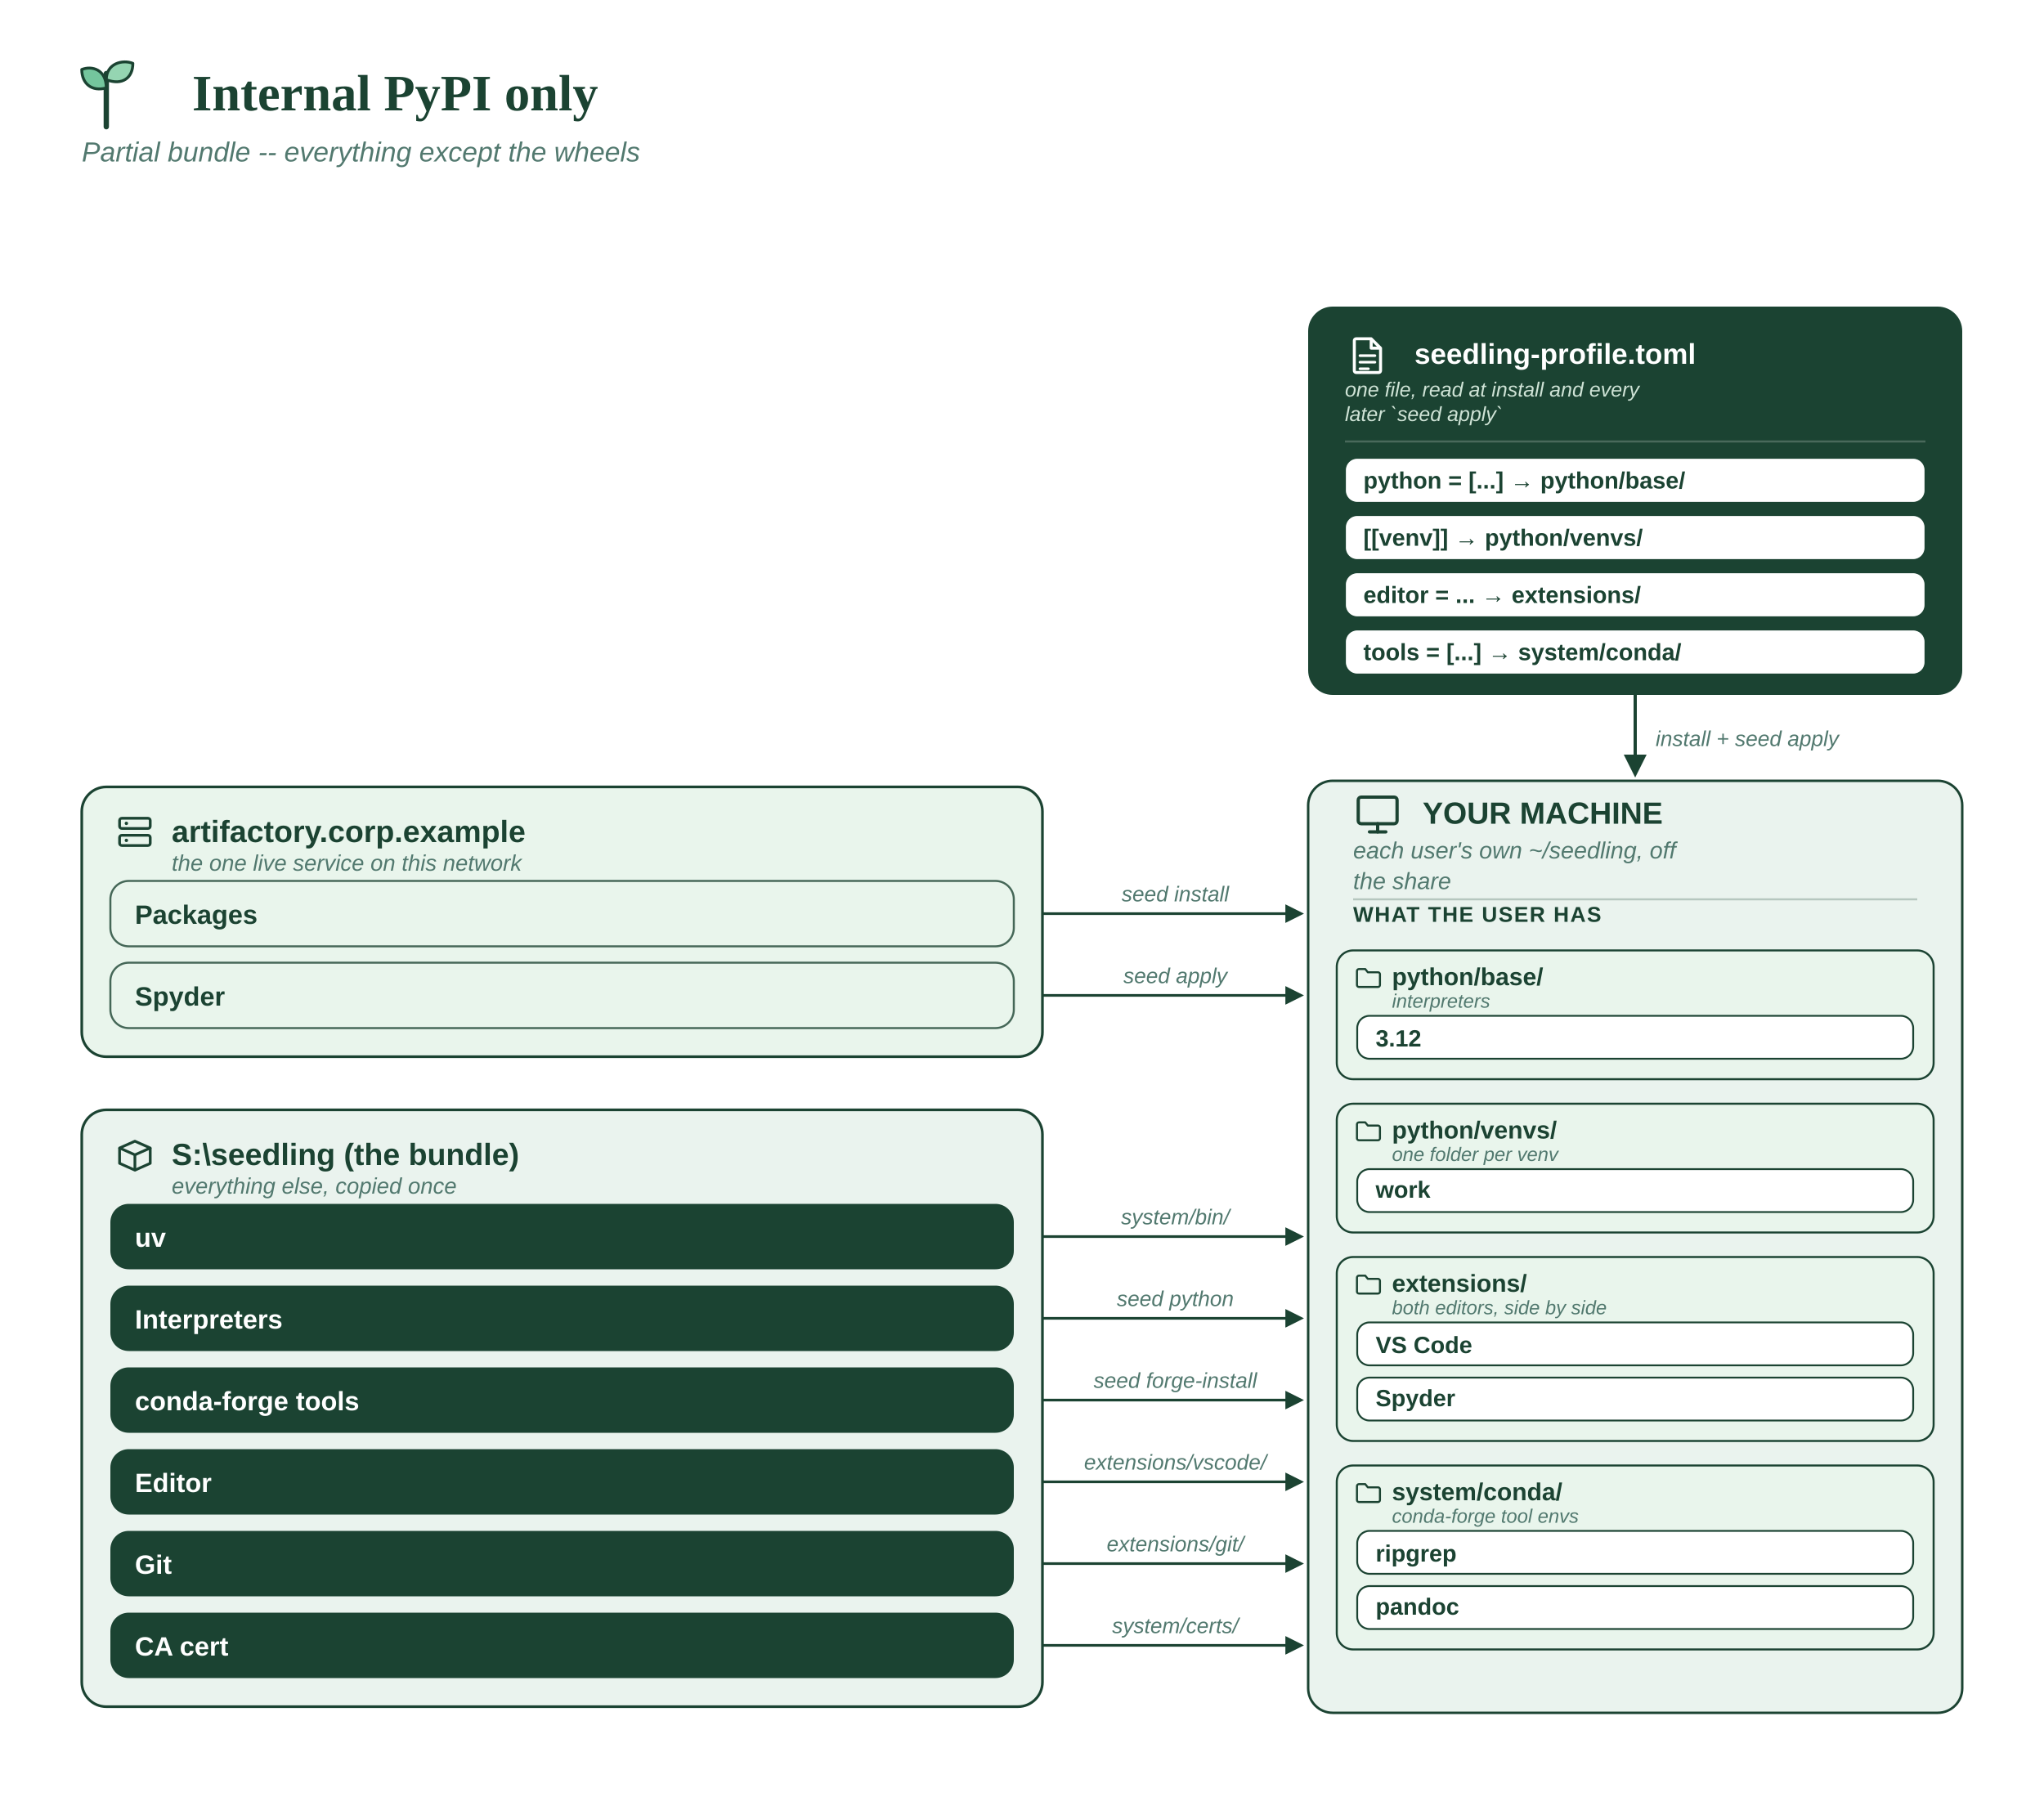
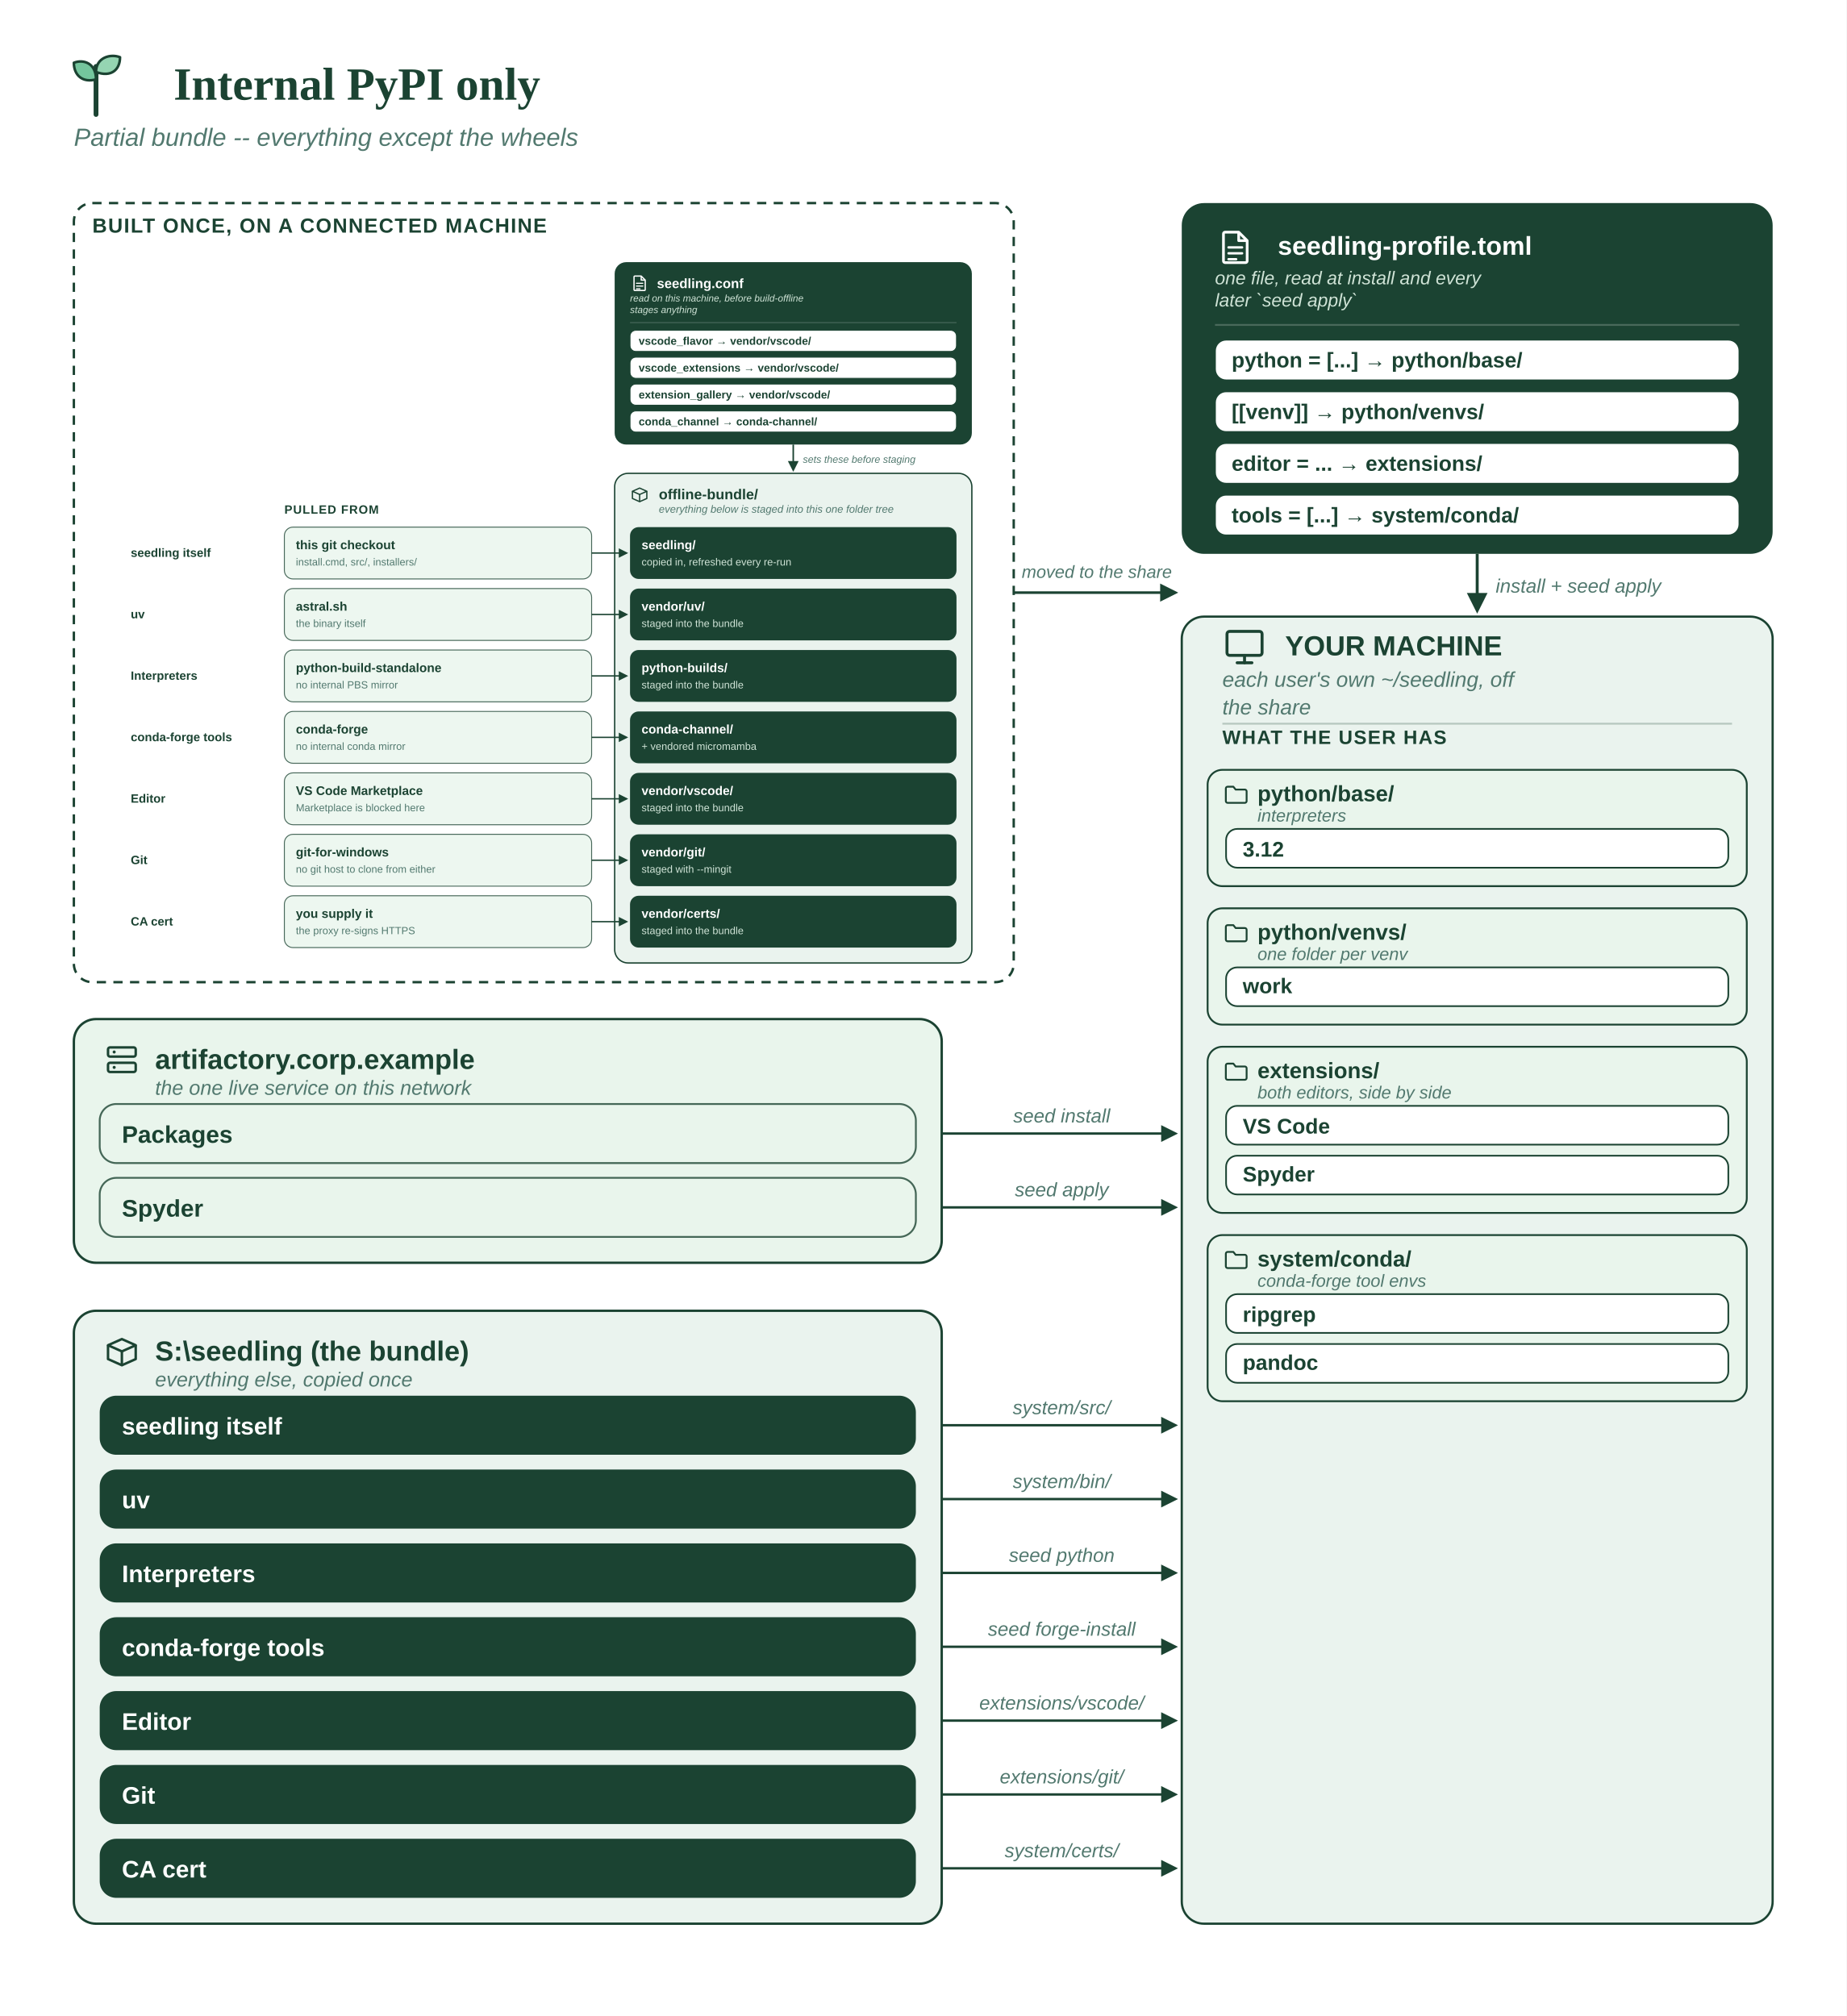
- <svg xmlns="http://www.w3.org/2000/svg" viewBox="0 0 1000 888" font-family="Arial, Helvetica, sans-serif">
+ <svg xmlns="http://www.w3.org/2000/svg" viewBox="0 0 1000 1092" font-family="Arial, Helvetica, sans-serif">
  <defs>
    <defs>
      <style>
      .head  { font-family: Georgia, 'Times New Roman', serif; }
      .body  { font-family: Arial, Helvetica, sans-serif; }
      .fg    { fill: #1B4332; }
      .fw    { fill: #FFFFFF; }
      .fmute { fill: #52796F; }
    </style>
      <marker id="arrow" markerWidth="7" markerHeight="7" refX="5.5" refY="3.5" orient="auto">
        <path d="M0,0 L7,3.5 L0,7 Z" fill="#1B4332" />
      </marker>
      <symbol id="ic-cloud" viewBox="0 0 24 24">
        <path d="M6.5 18 C3.5 18 2 15.8 2 13.8 C2 11.6 3.8 10 5.8 10.1 C6.4 7.6 8.7 6 11.2 6.3 C13.6 6.6 15.4 8.6 15.5 11 C17.9 11.1 20 13 20 15.3 C20 17.4 18.2 18 17 18 Z" fill="none" stroke="currentColor" stroke-width="1.6" stroke-linejoin="round" />
      </symbol>
      <symbol id="ic-box" viewBox="0 0 24 24">
        <path d="M3 8 L12 4 L21 8 L12 12 Z" fill="none" stroke="currentColor" stroke-width="1.6" stroke-linejoin="round" />
        <path d="M3 8 V17 L12 21 V12" fill="none" stroke="currentColor" stroke-width="1.6" stroke-linejoin="round" />
        <path d="M21 8 V17 L12 21" fill="none" stroke="currentColor" stroke-width="1.6" stroke-linejoin="round" />
      </symbol>
      <symbol id="ic-server" viewBox="0 0 24 24">
        <rect x="3" y="4" width="18" height="6" rx="1.3" fill="none" stroke="currentColor" stroke-width="1.6" />
        <rect x="3" y="14" width="18" height="6" rx="1.3" fill="none" stroke="currentColor" stroke-width="1.6" />
        <circle cx="7" cy="7" r="1" fill="currentColor" />
        <circle cx="7" cy="17" r="1" fill="currentColor" />
      </symbol>
      <symbol id="ic-monitor" viewBox="0 0 24 24">
        <rect x="2.5" y="4" width="19" height="13" rx="1.4" fill="none" stroke="currentColor" stroke-width="1.6" />
        <line x1="8" y1="21" x2="16" y2="21" stroke="currentColor" stroke-width="1.6" stroke-linecap="round" />
        <line x1="12" y1="17" x2="12" y2="21" stroke="currentColor" stroke-width="1.6" stroke-linecap="round" />
      </symbol>
      <symbol id="ic-folder" viewBox="0 0 24 24">
        <path d="M3 6.5 C3 5.7 3.7 5 4.5 5 H9.5 L11.5 7.5 H19.5 C20.3 7.5 21 8.2 21 9 V17.5 C21 18.3 20.3 19 19.5 19 H4.5 C3.7 19 3 18.3 3 17.5 Z" fill="none" stroke="currentColor" stroke-width="1.6" stroke-linejoin="round" />
      </symbol>
      <symbol id="ic-doc" viewBox="0 0 24 24">
        <path d="M6 3 H14 L19 8 V20 C19 20.6 18.6 21 18 21 H6 C5.4 21 5 20.6 5 20 V4 C5 3.4 5.4 3 6 3 Z" fill="none" stroke="currentColor" stroke-width="1.6" stroke-linejoin="round" />
        <path d="M14 3 V8 H19" fill="none" stroke="currentColor" stroke-width="1.6" stroke-linejoin="round" />
        <line x1="8" y1="12" x2="16" y2="12" stroke="currentColor" stroke-width="1.4" stroke-linecap="round" />
        <line x1="8" y1="15.5" x2="16" y2="15.5" stroke="currentColor" stroke-width="1.4" stroke-linecap="round" />
        <line x1="8" y1="19" x2="12.5" y2="19" stroke="currentColor" stroke-width="1.4" stroke-linecap="round" />
      </symbol>
    </defs>
  </defs>
-   <rect x="0" y="0" width="1000" height="888" fill="#FFFFFF" />
+   <rect x="0" y="0" width="1000" height="1092" fill="#FFFFFF" />
  <g transform="translate(40,20)">
    <path d="M12 42 V16" stroke="#1B4332" stroke-width="2.6" stroke-linecap="round" fill="none" />
    <path d="M12 23 C12 14 5 12 0 14 C0 21 5 25 12 23 Z" fill="#74C69D" stroke="#1B4332" stroke-width="1.4" stroke-linejoin="round" />
    <path d="M12 19 C12 11 20 9 25 11 C25 18 20 22 12 19 Z" fill="#95D5B2" stroke="#1B4332" stroke-width="1.4" stroke-linejoin="round" />
  </g>
  <text x="94" y="54" class="head fg" font-size="25" font-weight="700">Internal PyPI only</text>
  <text x="40" y="79" class="body fmute" font-size="13.5" font-style="italic">Partial bundle -- everything except the wheels</text>
-   <rect x="640" y="150" width="320" height="190" rx="12" fill="#1B4332" />
-   <use href="#ic-doc" x="658" y="163" width="22" height="22" color="#FFFFFF" />
-   <text x="692" y="178" class="body fw" font-size="14.0" font-weight="700">seedling-profile.toml</text>
-   <text x="658" y="194" class="body" fill="#CFE3D6" font-size="10" font-style="italic">one file, read at install and every</text>
-   <text x="658" y="206" class="body" fill="#CFE3D6" font-size="10" font-style="italic">later `seed apply`</text>
-   <line x1="658" y1="216" x2="942" y2="216" stroke="#FFFFFF" stroke-width="1" opacity="0.2" />
-   <rect x="658" y="224" width="284" height="22" rx="6" fill="#FFFFFF" stroke="#1B4332" stroke-width="0.9" />
-   <text x="667" y="239" class="body fg" font-size="11.5" font-weight="600">python = [...]  →  python/base/</text>
-   <rect x="658" y="252" width="284" height="22" rx="6" fill="#FFFFFF" stroke="#1B4332" stroke-width="0.9" />
-   <text x="667" y="267" class="body fg" font-size="11.5" font-weight="600">[[venv]]  →  python/venvs/</text>
-   <rect x="658" y="280" width="284" height="22" rx="6" fill="#FFFFFF" stroke="#1B4332" stroke-width="0.9" />
-   <text x="667" y="295" class="body fg" font-size="11.5" font-weight="600">editor = ...  →  extensions/</text>
-   <rect x="658" y="308" width="284" height="22" rx="6" fill="#FFFFFF" stroke="#1B4332" stroke-width="0.9" />
-   <text x="667" y="323" class="body fg" font-size="11.5" font-weight="600">tools = [...]  →  system/conda/</text>
-   <line x1="800" y1="340" x2="800" y2="378" stroke="#1B4332" stroke-width="1.6" marker-end="url(#arrow)" />
-   <text x="810" y="365" class="body fmute" font-size="10.5" font-style="italic">install + seed apply</text>
-   <rect x="640" y="382" width="320" height="456" rx="12" fill="#EAF3EE" stroke="#1B4332" stroke-width="1.2" />
-   <use href="#ic-monitor" x="662" y="386" width="24" height="24" color="#1B4332" />
-   <text x="696" y="403" class="body fg" font-size="15" font-weight="700">YOUR MACHINE</text>
-   <text x="662" y="420" class="body fmute" font-size="11.5" font-style="italic">each user's own ~/seedling, off</text>
-   <text x="662" y="435" class="body fmute" font-size="11.5" font-style="italic">the share</text>
-   <line x1="662" y1="440" x2="938" y2="440" stroke="#1B4332" stroke-width="1" opacity="0.25" />
-   <text x="662" y="451" class="body fg" font-size="10.5" font-weight="700" letter-spacing="0.6">WHAT THE USER HAS</text>
-   <rect x="654" y="465" width="292" height="63" rx="8" fill="#E9F5EC" stroke="#1B4332" stroke-width="1" />
-   <use href="#ic-folder" x="662" y="471" width="15" height="15" color="#1B4332" />
-   <text x="681" y="482" class="body fg" font-size="12.0" font-weight="700">python/base/</text>
-   <text x="681" y="493" class="body fmute" font-size="9.5" font-style="italic">interpreters</text>
-   <rect x="664" y="497" width="272" height="21" rx="6" fill="#FFFFFF" stroke="#1B4332" stroke-width="0.9" />
-   <text x="673" y="512" class="body fg" font-size="11.5" font-weight="600">3.12</text>
-   <rect x="654" y="540" width="292" height="63" rx="8" fill="#E9F5EC" stroke="#1B4332" stroke-width="1" />
-   <use href="#ic-folder" x="662" y="546" width="15" height="15" color="#1B4332" />
-   <text x="681" y="557" class="body fg" font-size="12.0" font-weight="700">python/venvs/</text>
-   <text x="681" y="568" class="body fmute" font-size="9.5" font-style="italic">one folder per venv</text>
-   <rect x="664" y="572" width="272" height="21" rx="6" fill="#FFFFFF" stroke="#1B4332" stroke-width="0.9" />
-   <text x="673" y="586" class="body fg" font-size="11.5" font-weight="600">work</text>
-   <rect x="654" y="615" width="292" height="90" rx="8" fill="#E9F5EC" stroke="#1B4332" stroke-width="1" />
-   <use href="#ic-folder" x="662" y="621" width="15" height="15" color="#1B4332" />
-   <text x="681" y="632" class="body fg" font-size="12.0" font-weight="700">extensions/</text>
-   <text x="681" y="643" class="body fmute" font-size="9.5" font-style="italic">both editors, side by side</text>
-   <rect x="664" y="647" width="272" height="21" rx="6" fill="#FFFFFF" stroke="#1B4332" stroke-width="0.9" />
-   <text x="673" y="662" class="body fg" font-size="11.5" font-weight="600">VS Code</text>
-   <rect x="664" y="674" width="272" height="21" rx="6" fill="#FFFFFF" stroke="#1B4332" stroke-width="0.9" />
-   <text x="673" y="688" class="body fg" font-size="11.5" font-weight="600">Spyder</text>
-   <rect x="654" y="717" width="292" height="90" rx="8" fill="#E9F5EC" stroke="#1B4332" stroke-width="1" />
-   <use href="#ic-folder" x="662" y="723" width="15" height="15" color="#1B4332" />
-   <text x="681" y="734" class="body fg" font-size="12.0" font-weight="700">system/conda/</text>
-   <text x="681" y="745" class="body fmute" font-size="9.5" font-style="italic">conda-forge tool envs</text>
-   <rect x="664" y="749" width="272" height="21" rx="6" fill="#FFFFFF" stroke="#1B4332" stroke-width="0.9" />
-   <text x="673" y="764" class="body fg" font-size="11.5" font-weight="600">ripgrep</text>
-   <rect x="664" y="776" width="272" height="21" rx="6" fill="#FFFFFF" stroke="#1B4332" stroke-width="0.9" />
-   <text x="673" y="790" class="body fg" font-size="11.5" font-weight="600">pandoc</text>
-   <rect x="40" y="385" width="470" height="132" rx="12" fill="#E9F5EC" stroke="#1B4332" stroke-width="1.3" />
-   <use href="#ic-server" x="56" y="397" width="20" height="20" color="#1B4332" />
-   <text x="84" y="412" class="body fg" font-size="15.0" font-weight="700">artifactory.corp.example</text>
-   <text x="84" y="426" class="body fmute" font-size="11.0" font-style="italic">the one live service on this network</text>
-   <rect x="54" y="431" width="442" height="32" rx="9" fill="#E9F5EC" stroke="#1B4332" stroke-width="1" opacity="0.8" />
-   <text x="66" y="452" class="body fg" font-size="13.0" font-weight="700">Packages</text>
-   <line x1="510" y1="447" x2="636" y2="447" stroke="#1B4332" stroke-width="1.3" marker-end="url(#arrow)" />
-   <text x="575" y="441" text-anchor="middle" class="body fmute" font-size="10.5" font-style="italic">seed install</text>
-   <rect x="54" y="471" width="442" height="32" rx="9" fill="#E9F5EC" stroke="#1B4332" stroke-width="1" opacity="0.8" />
-   <text x="66" y="492" class="body fg" font-size="13.0" font-weight="700">Spyder</text>
-   <line x1="510" y1="487" x2="636" y2="487" stroke="#1B4332" stroke-width="1.3" marker-end="url(#arrow)" />
-   <text x="575" y="481" text-anchor="middle" class="body fmute" font-size="10.5" font-style="italic">seed apply</text>
-   <rect x="40" y="543" width="470" height="292" rx="12" fill="#EAF3EE" stroke="#1B4332" stroke-width="1.3" />
-   <use href="#ic-box" x="56" y="555" width="20" height="20" color="#1B4332" />
-   <text x="84" y="570" class="body fg" font-size="15.0" font-weight="700">S:\seedling (the bundle)</text>
-   <text x="84" y="584" class="body fmute" font-size="11.0" font-style="italic">everything else, copied once</text>
-   <rect x="54" y="589" width="442" height="32" rx="9" fill="#1B4332" />
-   <text x="66" y="610" class="body fw" font-size="13.0" font-weight="700">uv</text>
-   <line x1="510" y1="605" x2="636" y2="605" stroke="#1B4332" stroke-width="1.3" marker-end="url(#arrow)" />
-   <text x="575" y="599" text-anchor="middle" class="body fmute" font-size="10.5" font-style="italic">system/bin/</text>
-   <rect x="54" y="629" width="442" height="32" rx="9" fill="#1B4332" />
-   <text x="66" y="650" class="body fw" font-size="13.0" font-weight="700">Interpreters</text>
-   <line x1="510" y1="645" x2="636" y2="645" stroke="#1B4332" stroke-width="1.3" marker-end="url(#arrow)" />
-   <text x="575" y="639" text-anchor="middle" class="body fmute" font-size="10.5" font-style="italic">seed python</text>
-   <rect x="54" y="669" width="442" height="32" rx="9" fill="#1B4332" />
-   <text x="66" y="690" class="body fw" font-size="13.0" font-weight="700">conda-forge tools</text>
-   <line x1="510" y1="685" x2="636" y2="685" stroke="#1B4332" stroke-width="1.3" marker-end="url(#arrow)" />
-   <text x="575" y="679" text-anchor="middle" class="body fmute" font-size="10.5" font-style="italic">seed forge-install</text>
-   <rect x="54" y="709" width="442" height="32" rx="9" fill="#1B4332" />
-   <text x="66" y="730" class="body fw" font-size="13.0" font-weight="700">Editor</text>
-   <line x1="510" y1="725" x2="636" y2="725" stroke="#1B4332" stroke-width="1.3" marker-end="url(#arrow)" />
-   <text x="575" y="719" text-anchor="middle" class="body fmute" font-size="10.5" font-style="italic">extensions/vscode/</text>
-   <rect x="54" y="749" width="442" height="32" rx="9" fill="#1B4332" />
-   <text x="66" y="770" class="body fw" font-size="13.0" font-weight="700">Git</text>
-   <line x1="510" y1="765" x2="636" y2="765" stroke="#1B4332" stroke-width="1.3" marker-end="url(#arrow)" />
-   <text x="575" y="759" text-anchor="middle" class="body fmute" font-size="10.5" font-style="italic">extensions/git/</text>
-   <rect x="54" y="789" width="442" height="32" rx="9" fill="#1B4332" />
-   <text x="66" y="810" class="body fw" font-size="13.0" font-weight="700">CA cert</text>
-   <line x1="510" y1="805" x2="636" y2="805" stroke="#1B4332" stroke-width="1.3" marker-end="url(#arrow)" />
-   <text x="575" y="799" text-anchor="middle" class="body fmute" font-size="10.5" font-style="italic">system/certs/</text>
+   <rect x="40" y="110" width="509" height="422" rx="10" fill="none" stroke="#1B4332" stroke-width="1.3" stroke-dasharray="5 4" />
+   <text x="50" y="126" class="body fg" font-size="11" font-weight="700" letter-spacing="0.6">BUILT ONCE, ON A CONNECTED MACHINE</text>
+   <g transform="translate(50.0,142.0) scale(0.52)">
+     <rect x="544" y="0" width="372" height="190" rx="12" fill="#1B4332" />
+     <use href="#ic-doc" x="560" y="12" width="20" height="20" color="#FFFFFF" />
+     <text x="588" y="27" class="body fw" font-size="14" font-weight="700">seedling.conf</text>
+     <text x="560" y="41" class="body" fill="#CFE3D6" font-size="10" font-style="italic">read on this machine, before build-offline</text>
+     <text x="560" y="53" class="body" fill="#CFE3D6" font-size="10" font-style="italic">stages anything</text>
+     <line x1="560" y1="63" x2="900" y2="63" stroke="#FFFFFF" stroke-width="1" opacity="0.2" />
+     <rect x="560" y="71" width="340" height="22" rx="6" fill="#FFFFFF" stroke="#1B4332" stroke-width="0.9" />
+     <text x="569" y="86" class="body fg" font-size="11.5" font-weight="600">vscode_flavor  →  vendor/vscode/</text>
+     <rect x="560" y="99" width="340" height="22" rx="6" fill="#FFFFFF" stroke="#1B4332" stroke-width="0.9" />
+     <text x="569" y="114" class="body fg" font-size="11.5" font-weight="600">vscode_extensions  →  vendor/vscode/</text>
+     <rect x="560" y="127" width="340" height="22" rx="6" fill="#FFFFFF" stroke="#1B4332" stroke-width="0.9" />
+     <text x="569" y="142" class="body fg" font-size="11.5" font-weight="600">extension_gallery  →  vendor/vscode/</text>
+     <rect x="560" y="155" width="340" height="22" rx="6" fill="#FFFFFF" stroke="#1B4332" stroke-width="0.9" />
+     <text x="569" y="170" class="body fg" font-size="11.5" font-weight="600">conda_channel  →  conda-channel/</text>
+     <line x1="730" y1="190" x2="730" y2="216" stroke="#1B4332" stroke-width="1.6" marker-end="url(#arrow)" />
+     <text x="740" y="209" class="body fmute" font-size="10.5" font-style="italic">sets these before staging</text>
+     <text x="200" y="262" class="body fg" font-size="12.5" font-weight="700" letter-spacing="0.8">PULLED FROM</text>
+     <rect x="544" y="220" width="372" height="510" rx="14" fill="#EAF3EE" stroke="#1B4332" stroke-width="1.4" />
+     <use href="#ic-box" x="560" y="232" width="20" height="20" color="#1B4332" />
+     <text x="590" y="247" class="body fg" font-size="15" font-weight="700">offline-bundle/</text>
+     <text x="590" y="261" class="body fmute" font-size="11" font-style="italic">everything below is staged into this one folder tree</text>
+     <text x="40" y="307" class="body fg" font-size="12.5" font-weight="700">seedling itself</text>
+     <rect x="200" y="276" width="320" height="54" rx="9" fill="#E9F5EC" stroke="#1B4332" stroke-width="1" opacity="0.8" />
+     <text x="212" y="299" class="body fg" font-size="13.0" font-weight="700">this git checkout</text>
+     <text x="212" y="316" class="body" fill="#52796F" font-size="10.8">install.cmd, src/, installers/</text>
+     <rect x="560" y="276" width="340" height="54" rx="9" fill="#1B4332" />
+     <text x="572" y="299" class="body fw" font-size="13.0" font-weight="700">seedling/</text>
+     <text x="572" y="316" class="body" fill="#CFE3D6" font-size="10.8">copied in, refreshed every re-run</text>
+     <line x1="520" y1="303" x2="556" y2="303" stroke="#1B4332" stroke-width="1.4" marker-end="url(#arrow)" />
+     <text x="40" y="371" class="body fg" font-size="12.5" font-weight="700">uv</text>
+     <rect x="200" y="340" width="320" height="54" rx="9" fill="#E9F5EC" stroke="#1B4332" stroke-width="1" opacity="0.8" />
+     <text x="212" y="363" class="body fg" font-size="13.0" font-weight="700">astral.sh</text>
+     <text x="212" y="380" class="body" fill="#52796F" font-size="10.8">the binary itself</text>
+     <rect x="560" y="340" width="340" height="54" rx="9" fill="#1B4332" />
+     <text x="572" y="363" class="body fw" font-size="13.0" font-weight="700">vendor/uv/</text>
+     <text x="572" y="380" class="body" fill="#CFE3D6" font-size="10.8">staged into the bundle</text>
+     <line x1="520" y1="367" x2="556" y2="367" stroke="#1B4332" stroke-width="1.4" marker-end="url(#arrow)" />
+     <text x="40" y="435" class="body fg" font-size="12.5" font-weight="700">Interpreters</text>
+     <rect x="200" y="404" width="320" height="54" rx="9" fill="#E9F5EC" stroke="#1B4332" stroke-width="1" opacity="0.8" />
+     <text x="212" y="427" class="body fg" font-size="13.0" font-weight="700">python-build-standalone</text>
+     <text x="212" y="444" class="body" fill="#52796F" font-size="10.8">no internal PBS mirror</text>
+     <rect x="560" y="404" width="340" height="54" rx="9" fill="#1B4332" />
+     <text x="572" y="427" class="body fw" font-size="13.0" font-weight="700">python-builds/</text>
+     <text x="572" y="444" class="body" fill="#CFE3D6" font-size="10.8">staged into the bundle</text>
+     <line x1="520" y1="431" x2="556" y2="431" stroke="#1B4332" stroke-width="1.4" marker-end="url(#arrow)" />
+     <text x="40" y="499" class="body fg" font-size="12.5" font-weight="700">conda-forge tools</text>
+     <rect x="200" y="468" width="320" height="54" rx="9" fill="#E9F5EC" stroke="#1B4332" stroke-width="1" opacity="0.8" />
+     <text x="212" y="491" class="body fg" font-size="13.0" font-weight="700">conda-forge</text>
+     <text x="212" y="508" class="body" fill="#52796F" font-size="10.8">no internal conda mirror</text>
+     <rect x="560" y="468" width="340" height="54" rx="9" fill="#1B4332" />
+     <text x="572" y="491" class="body fw" font-size="13.0" font-weight="700">conda-channel/</text>
+     <text x="572" y="508" class="body" fill="#CFE3D6" font-size="10.8">+ vendored micromamba</text>
+     <line x1="520" y1="495" x2="556" y2="495" stroke="#1B4332" stroke-width="1.4" marker-end="url(#arrow)" />
+     <text x="40" y="563" class="body fg" font-size="12.5" font-weight="700">Editor</text>
+     <rect x="200" y="532" width="320" height="54" rx="9" fill="#E9F5EC" stroke="#1B4332" stroke-width="1" opacity="0.8" />
+     <text x="212" y="555" class="body fg" font-size="13.0" font-weight="700">VS Code Marketplace</text>
+     <text x="212" y="572" class="body" fill="#52796F" font-size="10.8">Marketplace is blocked here</text>
+     <rect x="560" y="532" width="340" height="54" rx="9" fill="#1B4332" />
+     <text x="572" y="555" class="body fw" font-size="13.0" font-weight="700">vendor/vscode/</text>
+     <text x="572" y="572" class="body" fill="#CFE3D6" font-size="10.8">staged into the bundle</text>
+     <line x1="520" y1="559" x2="556" y2="559" stroke="#1B4332" stroke-width="1.4" marker-end="url(#arrow)" />
+     <text x="40" y="627" class="body fg" font-size="12.5" font-weight="700">Git</text>
+     <rect x="200" y="596" width="320" height="54" rx="9" fill="#E9F5EC" stroke="#1B4332" stroke-width="1" opacity="0.8" />
+     <text x="212" y="619" class="body fg" font-size="13.0" font-weight="700">git-for-windows</text>
+     <text x="212" y="636" class="body" fill="#52796F" font-size="10.8">no git host to clone from either</text>
+     <rect x="560" y="596" width="340" height="54" rx="9" fill="#1B4332" />
+     <text x="572" y="619" class="body fw" font-size="13.0" font-weight="700">vendor/git/</text>
+     <text x="572" y="636" class="body" fill="#CFE3D6" font-size="10.8">staged with --mingit</text>
+     <line x1="520" y1="623" x2="556" y2="623" stroke="#1B4332" stroke-width="1.4" marker-end="url(#arrow)" />
+     <text x="40" y="691" class="body fg" font-size="12.5" font-weight="700">CA cert</text>
+     <rect x="200" y="660" width="320" height="54" rx="9" fill="#E9F5EC" stroke="#1B4332" stroke-width="1" opacity="0.8" />
+     <text x="212" y="683" class="body fg" font-size="13.0" font-weight="700">you supply it</text>
+     <text x="212" y="700" class="body" fill="#52796F" font-size="10.8">the proxy re-signs HTTPS</text>
+     <rect x="560" y="660" width="340" height="54" rx="9" fill="#1B4332" />
+     <text x="572" y="683" class="body fw" font-size="13.0" font-weight="700">vendor/certs/</text>
+     <text x="572" y="700" class="body" fill="#CFE3D6" font-size="10.8">staged into the bundle</text>
+     <line x1="520" y1="687" x2="556" y2="687" stroke="#1B4332" stroke-width="1.4" marker-end="url(#arrow)" />
+   </g>
+   <line x1="549" y1="321" x2="636" y2="321" stroke="#1B4332" stroke-width="1.4" marker-end="url(#arrow)" />
+   <text x="594" y="313" text-anchor="middle" class="body fmute" font-size="9.5" font-style="italic">moved to the share</text>
+   <rect x="640" y="110" width="320" height="190" rx="12" fill="#1B4332" />
+   <use href="#ic-doc" x="658" y="123" width="22" height="22" color="#FFFFFF" />
+   <text x="692" y="138" class="body fw" font-size="14.0" font-weight="700">seedling-profile.toml</text>
+   <text x="658" y="154" class="body" fill="#CFE3D6" font-size="10" font-style="italic">one file, read at install and every</text>
+   <text x="658" y="166" class="body" fill="#CFE3D6" font-size="10" font-style="italic">later `seed apply`</text>
+   <line x1="658" y1="176" x2="942" y2="176" stroke="#FFFFFF" stroke-width="1" opacity="0.2" />
+   <rect x="658" y="184" width="284" height="22" rx="6" fill="#FFFFFF" stroke="#1B4332" stroke-width="0.9" />
+   <text x="667" y="199" class="body fg" font-size="11.5" font-weight="600">python = [...]  →  python/base/</text>
+   <rect x="658" y="212" width="284" height="22" rx="6" fill="#FFFFFF" stroke="#1B4332" stroke-width="0.9" />
+   <text x="667" y="227" class="body fg" font-size="11.5" font-weight="600">[[venv]]  →  python/venvs/</text>
+   <rect x="658" y="240" width="284" height="22" rx="6" fill="#FFFFFF" stroke="#1B4332" stroke-width="0.9" />
+   <text x="667" y="255" class="body fg" font-size="11.5" font-weight="600">editor = ...  →  extensions/</text>
+   <rect x="658" y="268" width="284" height="22" rx="6" fill="#FFFFFF" stroke="#1B4332" stroke-width="0.9" />
+   <text x="667" y="283" class="body fg" font-size="11.5" font-weight="600">tools = [...]  →  system/conda/</text>
+   <line x1="800" y1="300" x2="800" y2="330" stroke="#1B4332" stroke-width="1.6" marker-end="url(#arrow)" />
+   <text x="810" y="321" class="body fmute" font-size="10.5" font-style="italic">install + seed apply</text>
+   <rect x="640" y="334" width="320" height="708" rx="12" fill="#EAF3EE" stroke="#1B4332" stroke-width="1.2" />
+   <use href="#ic-monitor" x="662" y="338" width="24" height="24" color="#1B4332" />
+   <text x="696" y="355" class="body fg" font-size="15" font-weight="700">YOUR MACHINE</text>
+   <text x="662" y="372" class="body fmute" font-size="11.5" font-style="italic">each user's own ~/seedling, off</text>
+   <text x="662" y="387" class="body fmute" font-size="11.5" font-style="italic">the share</text>
+   <line x1="662" y1="392" x2="938" y2="392" stroke="#1B4332" stroke-width="1" opacity="0.25" />
+   <text x="662" y="403" class="body fg" font-size="10.5" font-weight="700" letter-spacing="0.6">WHAT THE USER HAS</text>
+   <rect x="654" y="417" width="292" height="63" rx="8" fill="#E9F5EC" stroke="#1B4332" stroke-width="1" />
+   <use href="#ic-folder" x="662" y="423" width="15" height="15" color="#1B4332" />
+   <text x="681" y="434" class="body fg" font-size="12.0" font-weight="700">python/base/</text>
+   <text x="681" y="445" class="body fmute" font-size="9.5" font-style="italic">interpreters</text>
+   <rect x="664" y="449" width="272" height="21" rx="6" fill="#FFFFFF" stroke="#1B4332" stroke-width="0.9" />
+   <text x="673" y="464" class="body fg" font-size="11.5" font-weight="600">3.12</text>
+   <rect x="654" y="492" width="292" height="63" rx="8" fill="#E9F5EC" stroke="#1B4332" stroke-width="1" />
+   <use href="#ic-folder" x="662" y="498" width="15" height="15" color="#1B4332" />
+   <text x="681" y="509" class="body fg" font-size="12.0" font-weight="700">python/venvs/</text>
+   <text x="681" y="520" class="body fmute" font-size="9.5" font-style="italic">one folder per venv</text>
+   <rect x="664" y="524" width="272" height="21" rx="6" fill="#FFFFFF" stroke="#1B4332" stroke-width="0.9" />
+   <text x="673" y="538" class="body fg" font-size="11.5" font-weight="600">work</text>
+   <rect x="654" y="567" width="292" height="90" rx="8" fill="#E9F5EC" stroke="#1B4332" stroke-width="1" />
+   <use href="#ic-folder" x="662" y="573" width="15" height="15" color="#1B4332" />
+   <text x="681" y="584" class="body fg" font-size="12.0" font-weight="700">extensions/</text>
+   <text x="681" y="595" class="body fmute" font-size="9.5" font-style="italic">both editors, side by side</text>
+   <rect x="664" y="599" width="272" height="21" rx="6" fill="#FFFFFF" stroke="#1B4332" stroke-width="0.9" />
+   <text x="673" y="614" class="body fg" font-size="11.5" font-weight="600">VS Code</text>
+   <rect x="664" y="626" width="272" height="21" rx="6" fill="#FFFFFF" stroke="#1B4332" stroke-width="0.9" />
+   <text x="673" y="640" class="body fg" font-size="11.5" font-weight="600">Spyder</text>
+   <rect x="654" y="669" width="292" height="90" rx="8" fill="#E9F5EC" stroke="#1B4332" stroke-width="1" />
+   <use href="#ic-folder" x="662" y="675" width="15" height="15" color="#1B4332" />
+   <text x="681" y="686" class="body fg" font-size="12.0" font-weight="700">system/conda/</text>
+   <text x="681" y="697" class="body fmute" font-size="9.5" font-style="italic">conda-forge tool envs</text>
+   <rect x="664" y="701" width="272" height="21" rx="6" fill="#FFFFFF" stroke="#1B4332" stroke-width="0.9" />
+   <text x="673" y="716" class="body fg" font-size="11.5" font-weight="600">ripgrep</text>
+   <rect x="664" y="728" width="272" height="21" rx="6" fill="#FFFFFF" stroke="#1B4332" stroke-width="0.9" />
+   <text x="673" y="742" class="body fg" font-size="11.5" font-weight="600">pandoc</text>
+   <rect x="40" y="552" width="470" height="132" rx="12" fill="#E9F5EC" stroke="#1B4332" stroke-width="1.3" />
+   <use href="#ic-server" x="56" y="564" width="20" height="20" color="#1B4332" />
+   <text x="84" y="579" class="body fg" font-size="15.0" font-weight="700">artifactory.corp.example</text>
+   <text x="84" y="593" class="body fmute" font-size="11.0" font-style="italic">the one live service on this network</text>
+   <rect x="54" y="598" width="442" height="32" rx="9" fill="#E9F5EC" stroke="#1B4332" stroke-width="1" opacity="0.8" />
+   <text x="66" y="619" class="body fg" font-size="13.0" font-weight="700">Packages</text>
+   <line x1="510" y1="614" x2="636" y2="614" stroke="#1B4332" stroke-width="1.3" marker-end="url(#arrow)" />
+   <text x="575" y="608" text-anchor="middle" class="body fmute" font-size="10.5" font-style="italic">seed install</text>
+   <rect x="54" y="638" width="442" height="32" rx="9" fill="#E9F5EC" stroke="#1B4332" stroke-width="1" opacity="0.8" />
+   <text x="66" y="659" class="body fg" font-size="13.0" font-weight="700">Spyder</text>
+   <line x1="510" y1="654" x2="636" y2="654" stroke="#1B4332" stroke-width="1.3" marker-end="url(#arrow)" />
+   <text x="575" y="648" text-anchor="middle" class="body fmute" font-size="10.5" font-style="italic">seed apply</text>
+   <rect x="40" y="710" width="470" height="332" rx="12" fill="#EAF3EE" stroke="#1B4332" stroke-width="1.3" />
+   <use href="#ic-box" x="56" y="722" width="20" height="20" color="#1B4332" />
+   <text x="84" y="737" class="body fg" font-size="15.0" font-weight="700">S:\seedling (the bundle)</text>
+   <text x="84" y="751" class="body fmute" font-size="11.0" font-style="italic">everything else, copied once</text>
+   <rect x="54" y="756" width="442" height="32" rx="9" fill="#1B4332" />
+   <text x="66" y="777" class="body fw" font-size="13.0" font-weight="700">seedling itself</text>
+   <line x1="510" y1="772" x2="636" y2="772" stroke="#1B4332" stroke-width="1.3" marker-end="url(#arrow)" />
+   <text x="575" y="766" text-anchor="middle" class="body fmute" font-size="10.5" font-style="italic">system/src/</text>
+   <rect x="54" y="796" width="442" height="32" rx="9" fill="#1B4332" />
+   <text x="66" y="817" class="body fw" font-size="13.0" font-weight="700">uv</text>
+   <line x1="510" y1="812" x2="636" y2="812" stroke="#1B4332" stroke-width="1.3" marker-end="url(#arrow)" />
+   <text x="575" y="806" text-anchor="middle" class="body fmute" font-size="10.5" font-style="italic">system/bin/</text>
+   <rect x="54" y="836" width="442" height="32" rx="9" fill="#1B4332" />
+   <text x="66" y="857" class="body fw" font-size="13.0" font-weight="700">Interpreters</text>
+   <line x1="510" y1="852" x2="636" y2="852" stroke="#1B4332" stroke-width="1.3" marker-end="url(#arrow)" />
+   <text x="575" y="846" text-anchor="middle" class="body fmute" font-size="10.5" font-style="italic">seed python</text>
+   <rect x="54" y="876" width="442" height="32" rx="9" fill="#1B4332" />
+   <text x="66" y="897" class="body fw" font-size="13.0" font-weight="700">conda-forge tools</text>
+   <line x1="510" y1="892" x2="636" y2="892" stroke="#1B4332" stroke-width="1.3" marker-end="url(#arrow)" />
+   <text x="575" y="886" text-anchor="middle" class="body fmute" font-size="10.5" font-style="italic">seed forge-install</text>
+   <rect x="54" y="916" width="442" height="32" rx="9" fill="#1B4332" />
+   <text x="66" y="937" class="body fw" font-size="13.0" font-weight="700">Editor</text>
+   <line x1="510" y1="932" x2="636" y2="932" stroke="#1B4332" stroke-width="1.3" marker-end="url(#arrow)" />
+   <text x="575" y="926" text-anchor="middle" class="body fmute" font-size="10.5" font-style="italic">extensions/vscode/</text>
+   <rect x="54" y="956" width="442" height="32" rx="9" fill="#1B4332" />
+   <text x="66" y="977" class="body fw" font-size="13.0" font-weight="700">Git</text>
+   <line x1="510" y1="972" x2="636" y2="972" stroke="#1B4332" stroke-width="1.3" marker-end="url(#arrow)" />
+   <text x="575" y="966" text-anchor="middle" class="body fmute" font-size="10.5" font-style="italic">extensions/git/</text>
+   <rect x="54" y="996" width="442" height="32" rx="9" fill="#1B4332" />
+   <text x="66" y="1017" class="body fw" font-size="13.0" font-weight="700">CA cert</text>
+   <line x1="510" y1="1012" x2="636" y2="1012" stroke="#1B4332" stroke-width="1.3" marker-end="url(#arrow)" />
+   <text x="575" y="1006" text-anchor="middle" class="body fmute" font-size="10.5" font-style="italic">system/certs/</text>
</svg>
